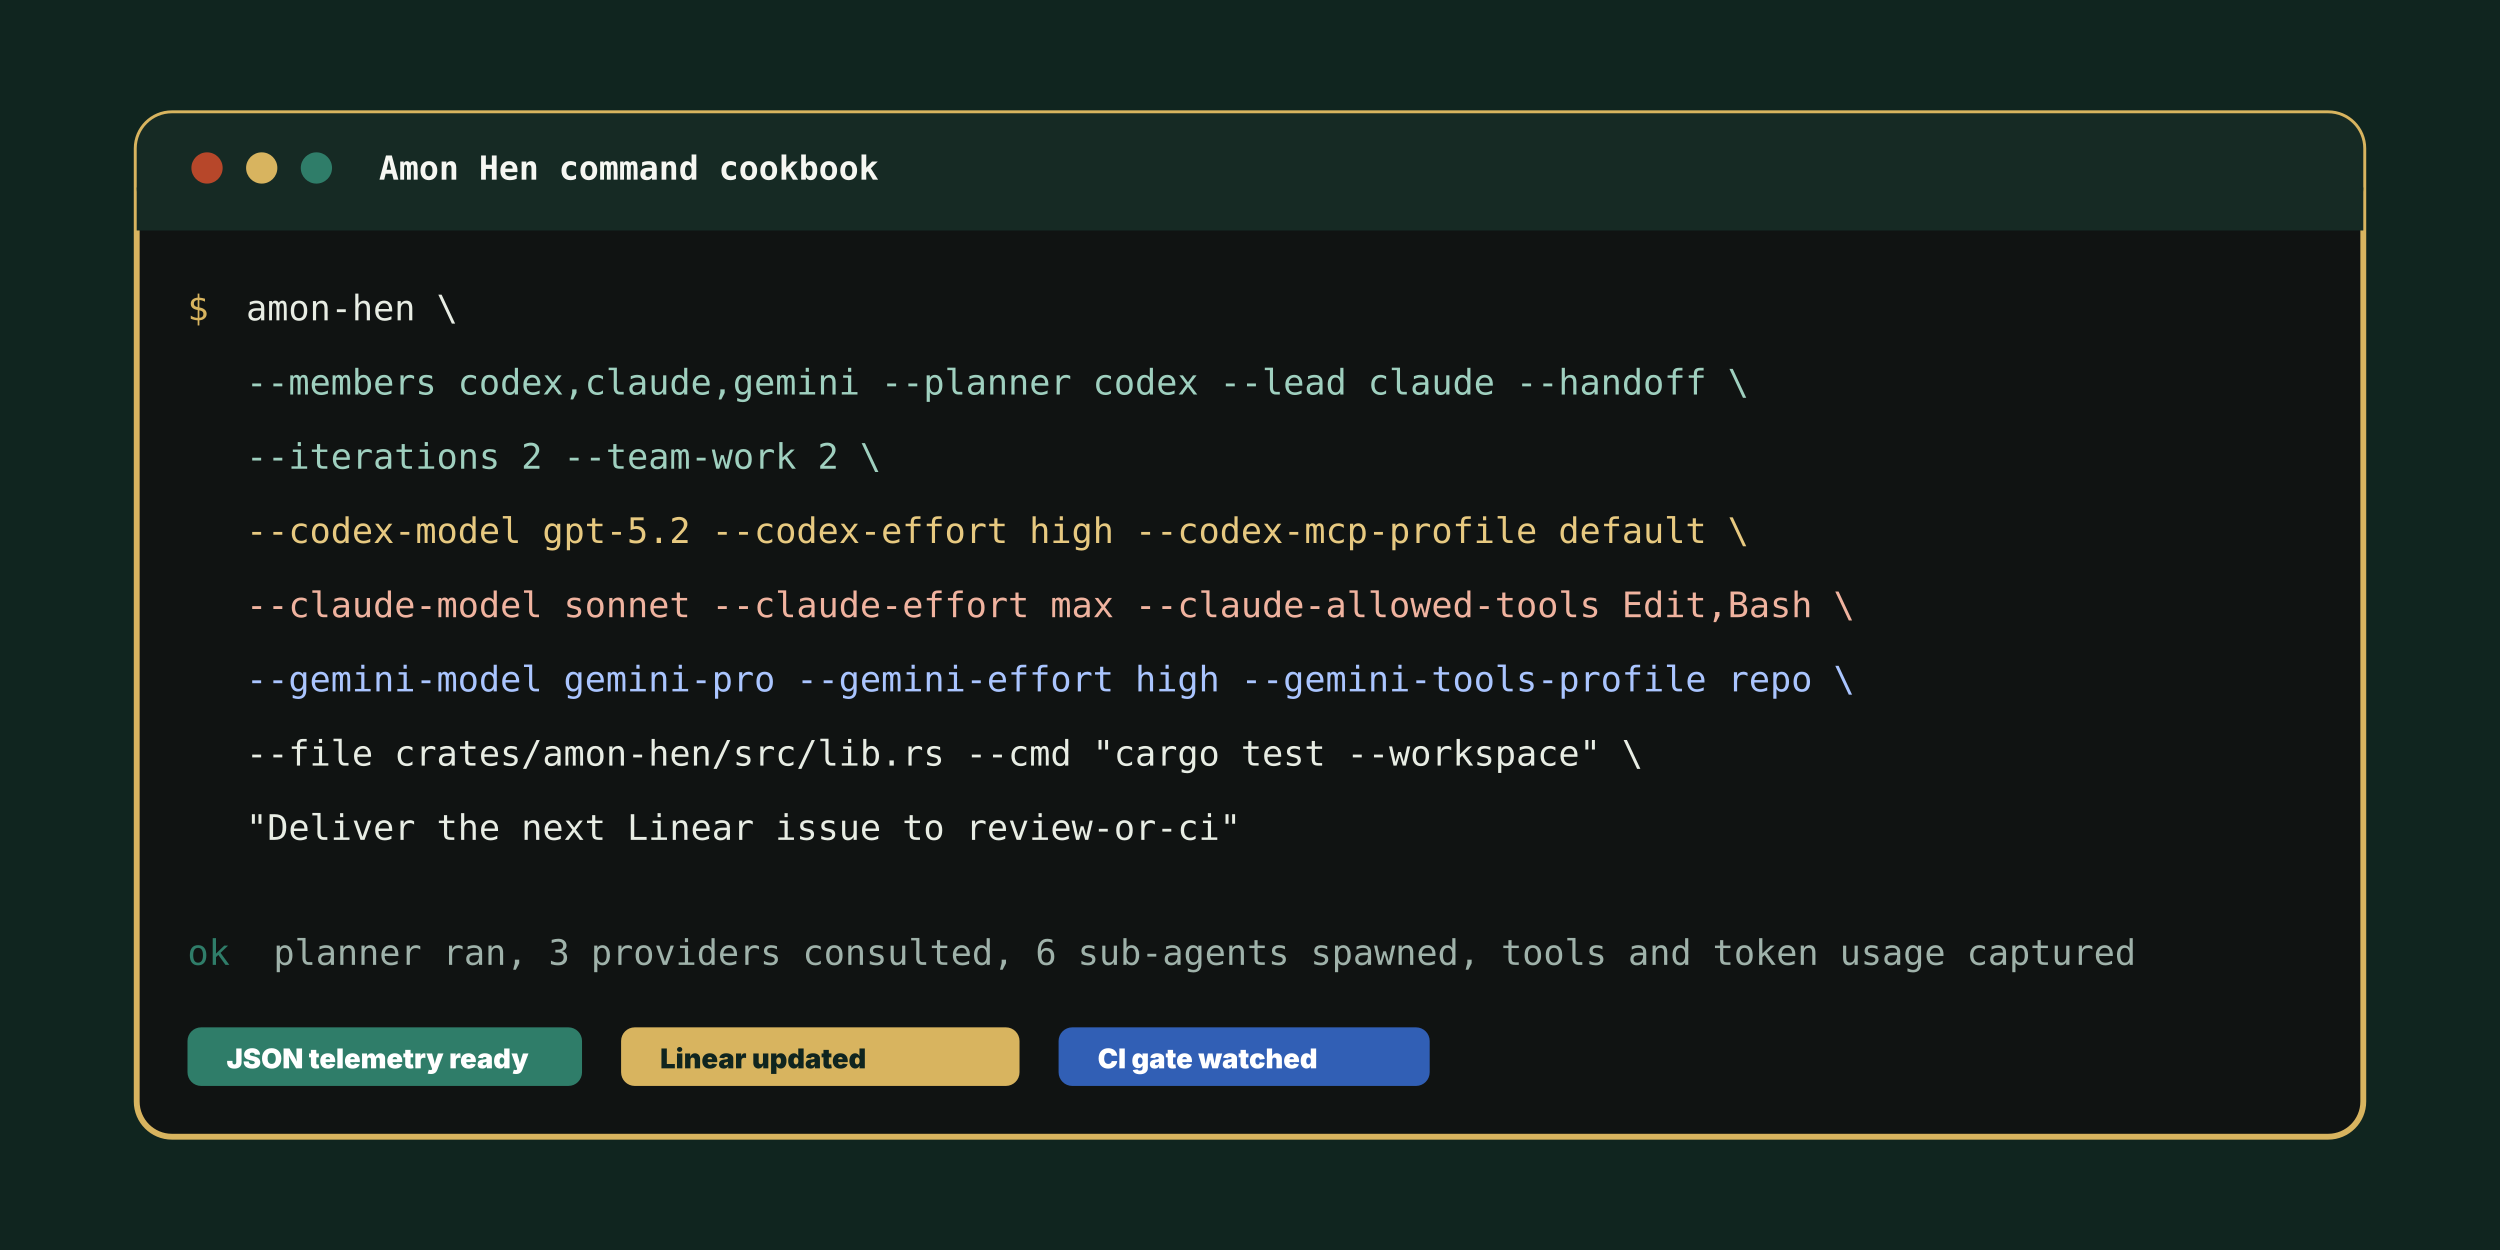
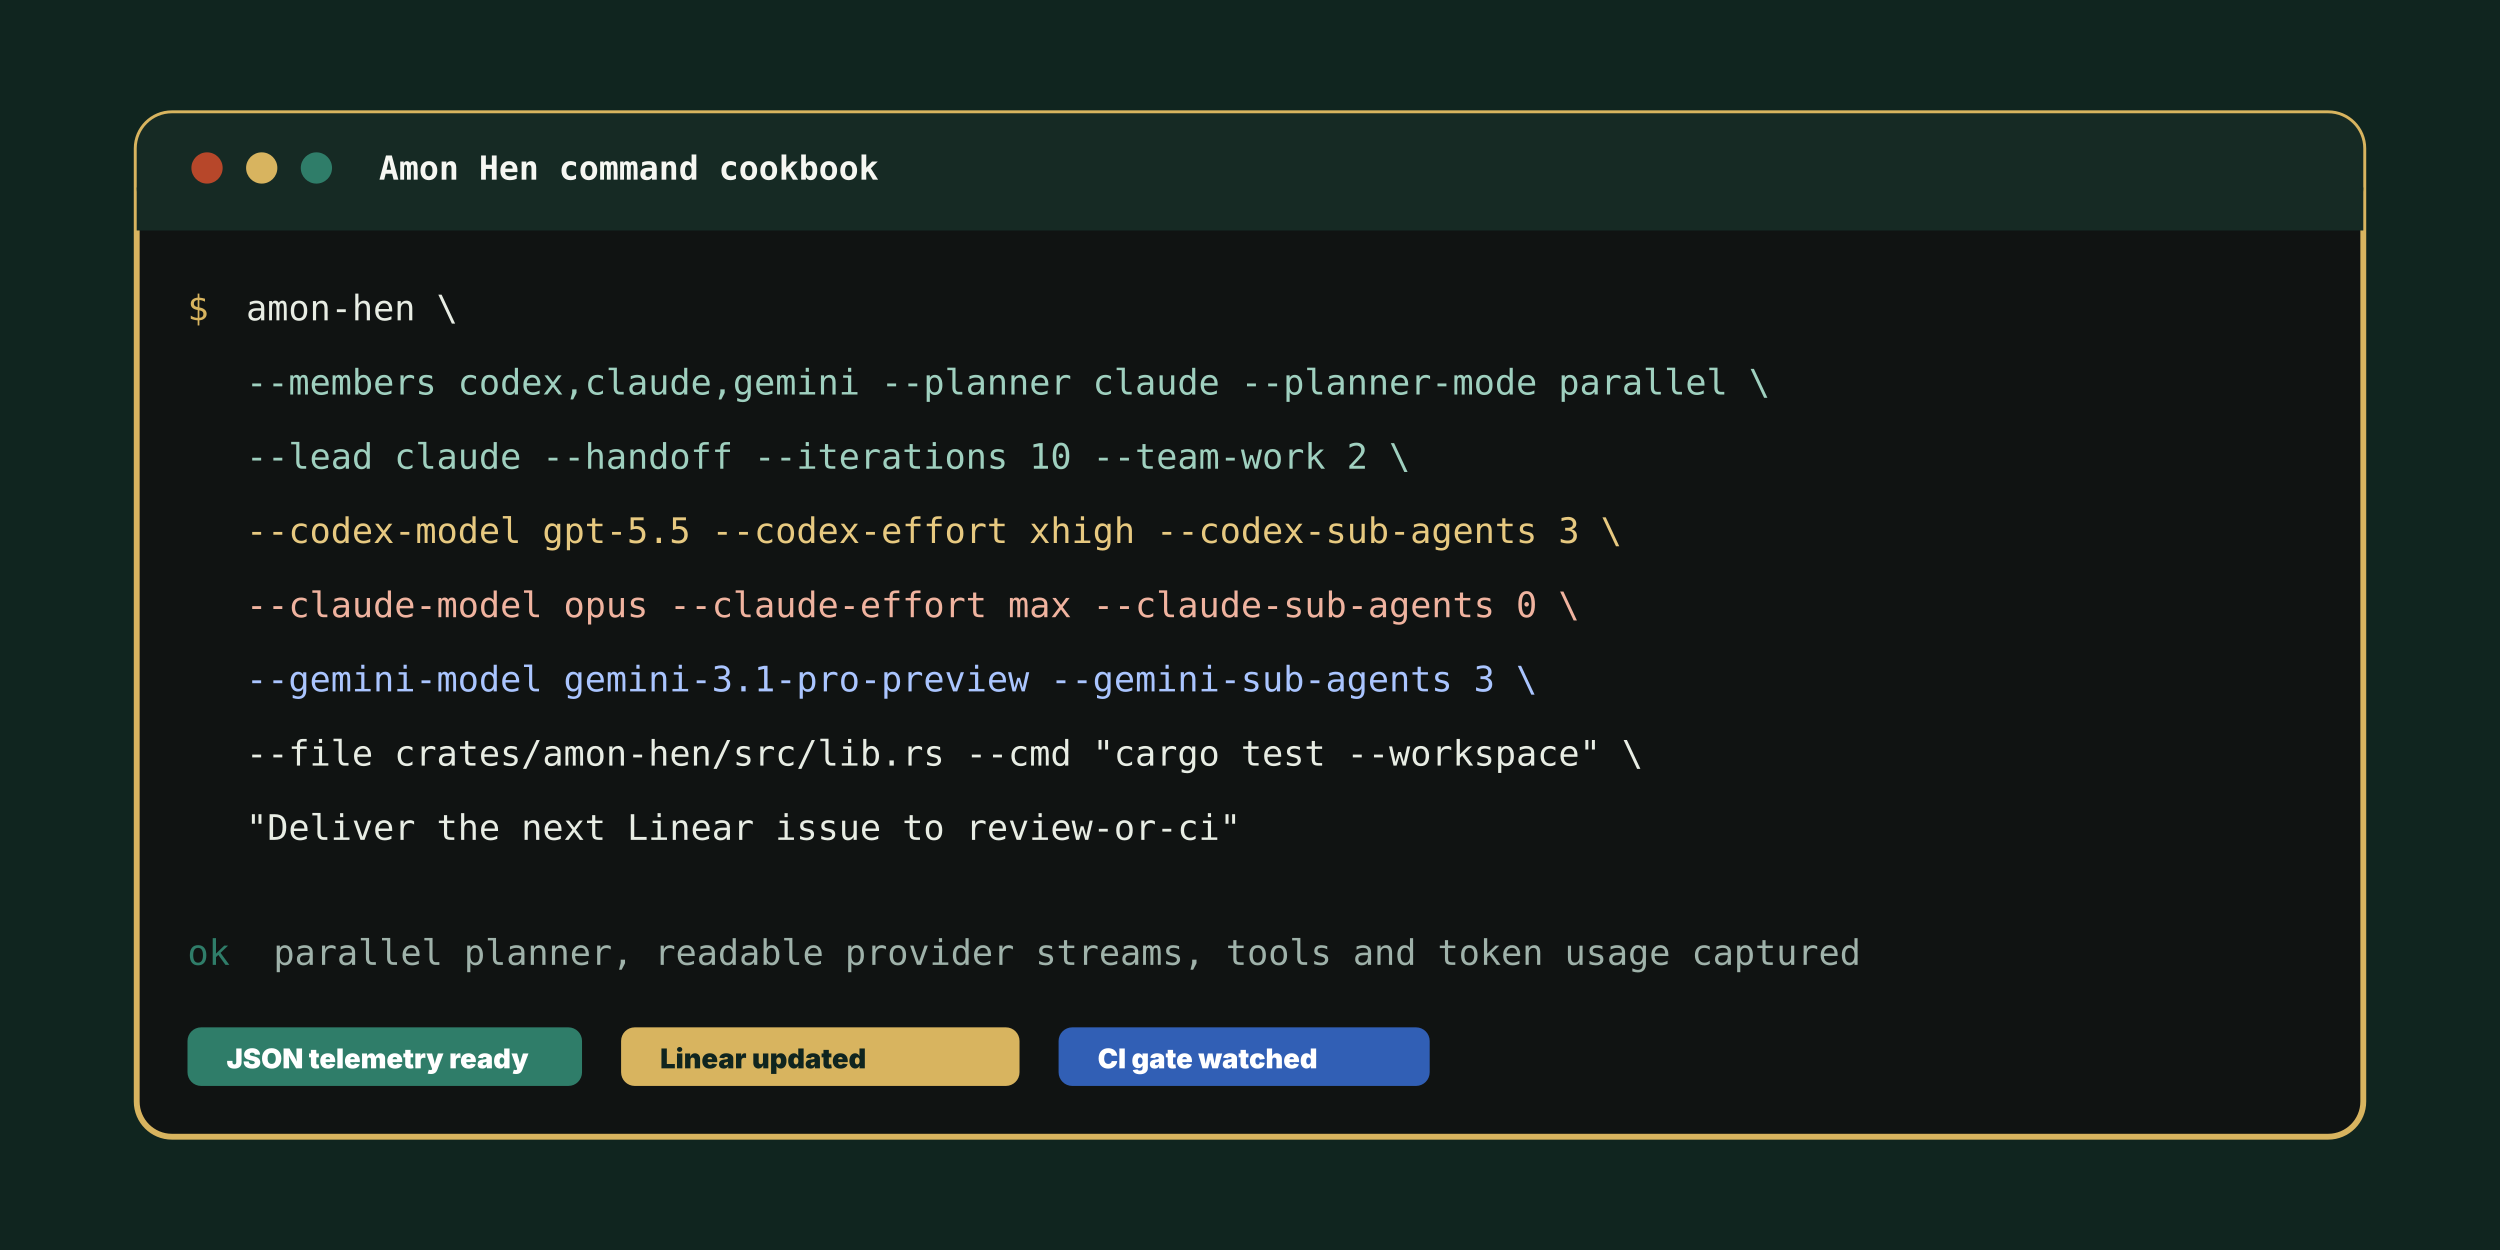
<svg xmlns="http://www.w3.org/2000/svg" width="1280" height="640" viewBox="0 0 1280 640" role="img" aria-labelledby="title desc">
  <defs>
    <style>
      .mono { font-family: ui-monospace, SFMono-Regular, Menlo, Monaco, Consolas, monospace; }
      .sans { font-family: Inter, ui-sans-serif, system-ui, -apple-system, BlinkMacSystemFont, "Segoe UI", sans-serif; }
    </style>
  </defs>
  <rect width="1280" height="640" fill="#10251f" />
  <rect x="70" y="58" width="1140" height="524" rx="18" fill="#101312" stroke="#d8b45f" stroke-width="3" />
  <rect x="70" y="58" width="1140" height="56" rx="18" fill="#162a24" />
  <path d="M70 96h1140v22H70z" fill="#162a24" />
  <circle cx="106" cy="86" r="8" fill="#b7472a" />
  <circle cx="134" cy="86" r="8" fill="#d8b45f" />
  <circle cx="162" cy="86" r="8" fill="#2f7d69" />
  <text x="194" y="92" fill="#f6f7f2" font-size="17" font-weight="800" class="mono">Amon Hen command cookbook</text>
  <text x="96" y="164" fill="#d8b45f" font-size="18" class="mono">$</text>
  <text x="126" y="164" fill="#e8ede4" font-size="18" class="mono">amon-hen \</text>
-   <text x="126" y="202" fill="#9fd0bf" font-size="18" class="mono">  --members codex,claude,gemini --planner codex --lead claude --handoff \</text>
-   <text x="126" y="240" fill="#9fd0bf" font-size="18" class="mono">  --iterations 2 --team-work 2 \</text>
-   <text x="126" y="278" fill="#e7c980" font-size="18" class="mono">  --codex-model gpt-5.2 --codex-effort high --codex-mcp-profile default \</text>
-   <text x="126" y="316" fill="#f0b39f" font-size="18" class="mono">  --claude-model sonnet --claude-effort max --claude-allowed-tools Edit,Bash \</text>
-   <text x="126" y="354" fill="#aac5ff" font-size="18" class="mono">  --gemini-model gemini-pro --gemini-effort high --gemini-tools-profile repo \</text>
+   <text x="126" y="202" fill="#9fd0bf" font-size="18" class="mono">  --members codex,claude,gemini --planner claude --planner-mode parallel \</text>
+   <text x="126" y="240" fill="#9fd0bf" font-size="18" class="mono">  --lead claude --handoff --iterations 10 --team-work 2 \</text>
+   <text x="126" y="278" fill="#e7c980" font-size="18" class="mono">  --codex-model gpt-5.5 --codex-effort xhigh --codex-sub-agents 3 \</text>
+   <text x="126" y="316" fill="#f0b39f" font-size="18" class="mono">  --claude-model opus --claude-effort max --claude-sub-agents 0 \</text>
+   <text x="126" y="354" fill="#aac5ff" font-size="18" class="mono">  --gemini-model gemini-3.1-pro-preview --gemini-sub-agents 3 \</text>
  <text x="126" y="392" fill="#e8ede4" font-size="18" class="mono">  --file crates/amon-hen/src/lib.rs --cmd "cargo test --workspace" \</text>
  <text x="126" y="430" fill="#e8ede4" font-size="18" class="mono">  "Deliver the next Linear issue to review-or-ci"</text>
  <text x="96" y="494" fill="#2f7d69" font-size="18" class="mono">ok</text>
-   <text x="140" y="494" fill="#9fb2aa" font-size="18" class="mono">planner ran, 3 providers consulted, 6 sub-agents spawned, tools and token usage captured</text>
+   <text x="140" y="494" fill="#9fb2aa" font-size="18" class="mono">parallel planner, readable provider streams, tools and token usage captured</text>
  <rect x="96" y="526" width="202" height="30" rx="7" fill="#2f7d69" />
  <text x="116" y="547" fill="#ffffff" font-size="14" font-weight="900" class="sans">JSON telemetry ready</text>
  <rect x="318" y="526" width="204" height="30" rx="7" fill="#d8b45f" />
  <text x="338" y="547" fill="#10251f" font-size="14" font-weight="900" class="sans">Linear updated</text>
  <rect x="542" y="526" width="190" height="30" rx="7" fill="#315fb5" />
  <text x="562" y="547" fill="#ffffff" font-size="14" font-weight="900" class="sans">CI gate watched</text>
</svg>
